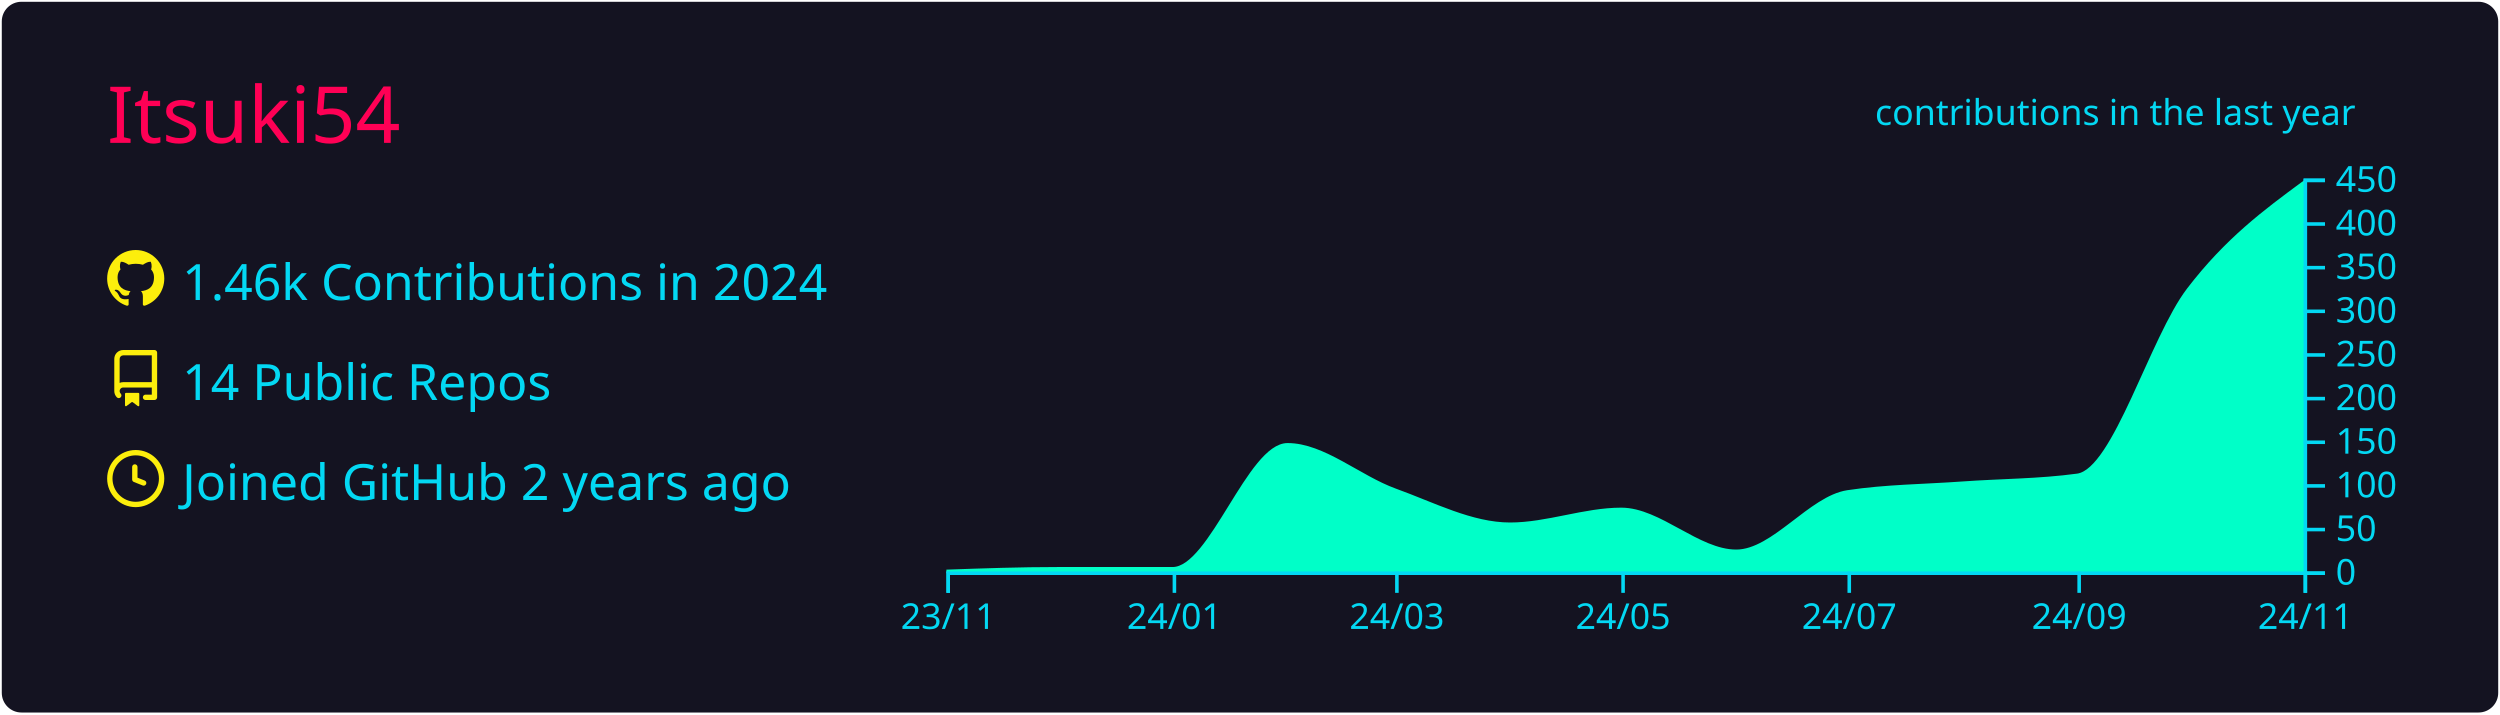
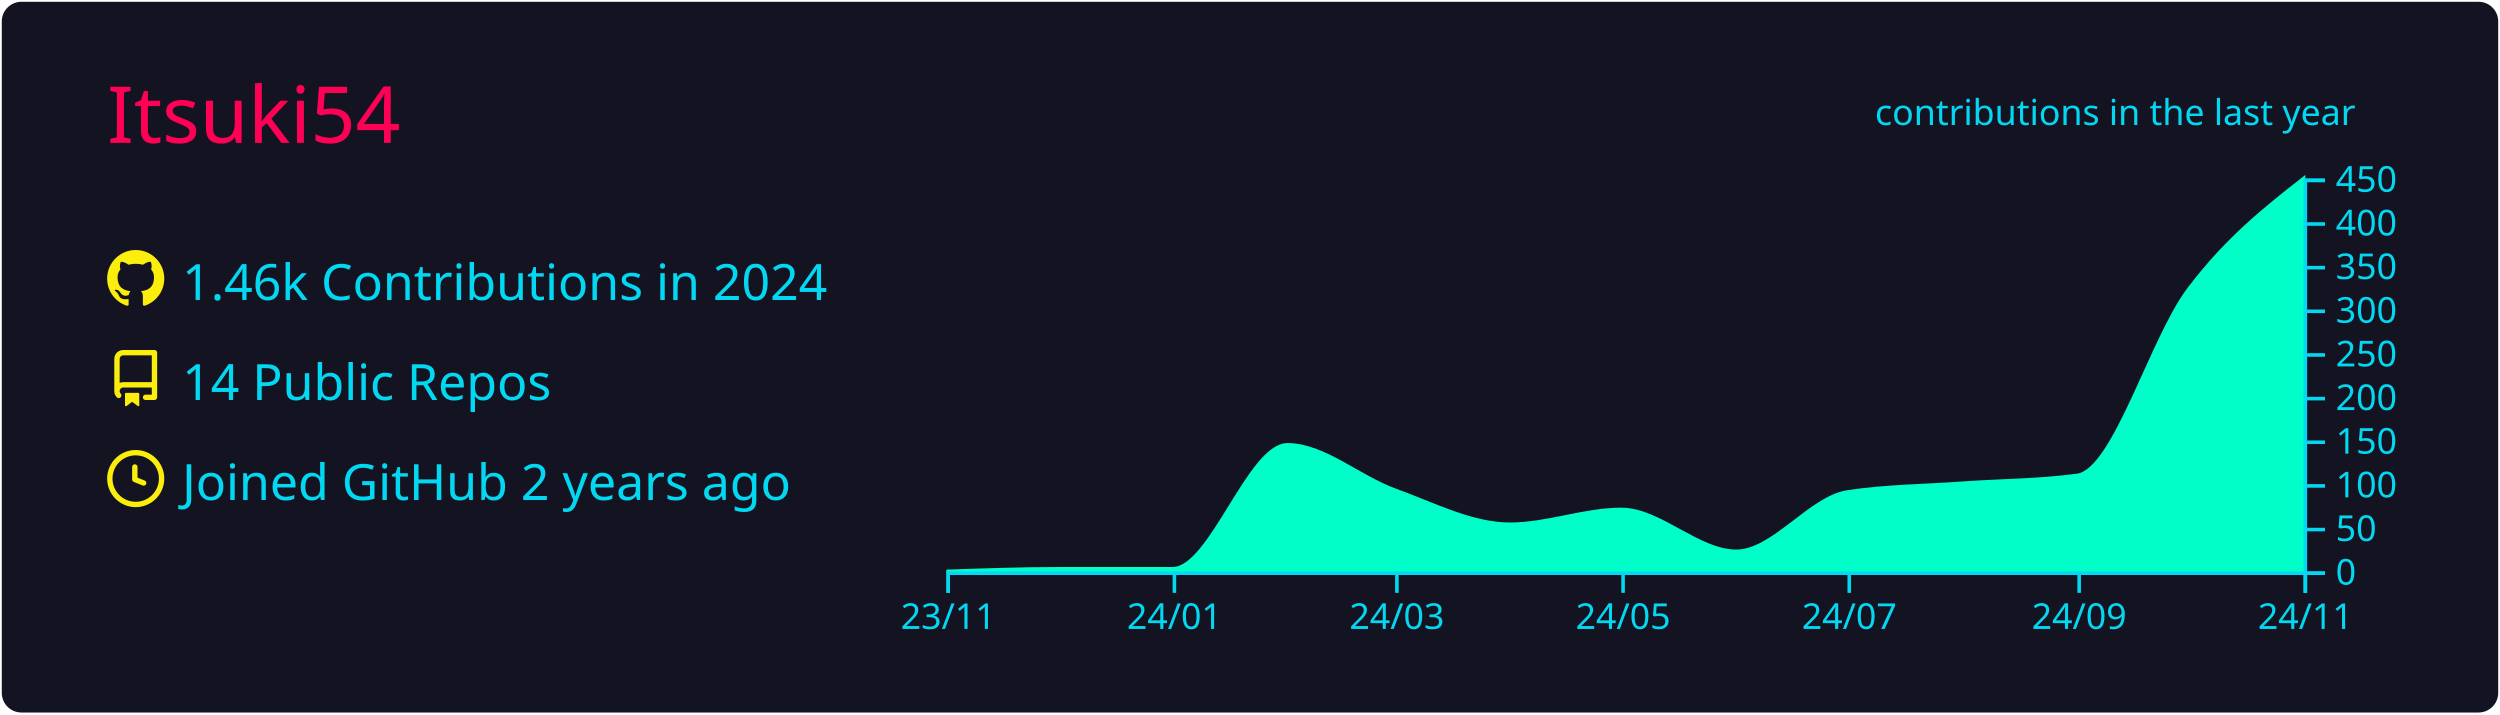
<svg xmlns="http://www.w3.org/2000/svg" width="700" height="200" viewBox="0 0 700 200">
  <style>* {
          font-family: 'Segoe UI', Ubuntu, "Helvetica Neue", Sans-Serif
        }</style>
  <rect x="1" y="1" rx="5" ry="5" height="99%" width="99.714%" stroke="#141321" stroke-width="1" fill="#141321" stroke-opacity="1" />
  <text x="30" y="40" style="font-size: 22px; fill: #ff0055;">Itsuki54</text>
  <g transform="translate(0,40)">
    <g transform="translate(30,30)">
      <g transform="translate(0,0)" width="14" height="14" fill="#fcee0c">
        <path fill-rule="evenodd" d="M8 0C3.58 0 0 3.58 0 8c0 3.54 2.29 6.53 5.47 7.59.4.07.55-.17.55-.38 0-.19-.01-.82-.01-1.49-2.01.37-2.53-.49-2.69-.94-.09-.23-.48-.94-.82-1.13-.28-.15-.68-.52-.01-.53.63-.01 1.08.58 1.23.82.72 1.21 1.87.87 2.33.66.07-.52.28-.87.51-1.07-1.78-.2-3.64-.89-3.64-3.95 0-.87.31-1.59.82-2.15-.08-.2-.36-1.02.08-2.12 0 0 .67-.21 2.2.82.64-.18 1.32-.27 2-.27.68 0 1.36.09 2 .27 1.53-1.04 2.2-.82 2.2-.82.44 1.1.16 1.92.08 2.12.51.56.82 1.27.82 2.15 0 3.07-1.87 3.75-3.65 3.95.29.25.54.73.54 1.48 0 1.07-.01 1.93-.01 2.2 0 .21.15.46.55.38A8.013 8.013 0 0016 8c0-4.42-3.58-8-8-8z" />
      </g>
      <g transform="translate(0,28)" width="14" height="14" fill="#fcee0c">
        <path fill-rule="evenodd" d="M2 2.5A2.5 2.5 0 014.5 0h8.75a.75.75 0 01.75.75v12.5a.75.75 0 01-.75.75h-2.5a.75.75 0 110-1.5h1.75v-2h-8a1 1 0 00-.714 1.7.75.75 0 01-1.072 1.05A2.495 2.495 0 012 11.5v-9zm10.5-1V9h-8c-.356 0-.694.074-1 .208V2.5a1 1 0 011-1h8zM5 12.25v3.25a.25.25 0 00.4.2l1.45-1.087a.25.25 0 01.3 0L8.6 15.7a.25.25 0 00.4-.2v-3.25a.25.25 0 00-.25-.25h-3.5a.25.25 0 00-.25.25z" />
      </g>
      <g transform="translate(0,56)" width="14" height="14" fill="#fcee0c">
        <path fill-rule="evenodd" d="M1.5 8a6.5 6.5 0 1113 0 6.5 6.5 0 01-13 0zM8 0a8 8 0 100 16A8 8 0 008 0zm.5 4.75a.75.75 0 00-1.5 0v3.5a.75.75 0 00.471.696l2.5 1a.75.75 0 00.557-1.392L8.5 7.742V4.75z" />
      </g>
      <text x="21" y="14" style="fill: #03d8f3; font-size: 14px;">1.46k Contributions in 2024</text>
      <text x="21" y="42" style="fill: #03d8f3; font-size: 14px;">14 Public Repos</text>
      <text x="21" y="70" style="fill: #03d8f3; font-size: 14px;">Joined GitHub 2 years ago</text>
    </g>
    <g color="#00ffc8" transform="translate(295,10)">
-       <path transform="translate(-30,0)" stroke="#00ffc8" fill="#00ffc8" opacity="1" d="M0,110C10.383,109.633,20.765,109.267,31.148,109.267C41.876,109.267,52.605,109.267,63.333,109.267C74.062,109.267,84.791,74.556,95.519,74.556C105.556,74.556,115.592,83.641,125.628,87.267C136.357,91.143,147.086,96.8,157.814,96.8C168.197,96.8,178.579,92.644,188.962,92.644C199.69,92.644,210.419,104.378,221.148,104.378C231.53,104.378,241.913,89.333,252.295,87.756C263.024,86.126,273.752,86.085,284.481,85.311C295.209,84.537,305.938,84.578,316.667,83.111C327.049,81.692,337.432,44.596,347.814,31.044C358.543,17.042,369.271,9.132,380,1.222L380,110C369.271,110,358.543,110,347.814,110C337.432,110,327.049,110,316.667,110C305.938,110,295.209,110,284.481,110C273.752,110,263.024,110,252.295,110C241.913,110,231.53,110,221.148,110C210.419,110,199.69,110,188.962,110C178.579,110,168.197,110,157.814,110C147.086,110,136.357,110,125.628,110C115.592,110,105.556,110,95.519,110C84.791,110,74.062,110,63.333,110C52.605,110,41.876,110,31.148,110C20.765,110,10.383,110,0,110Z" />
+       <path transform="translate(-30,0)" stroke="#00ffc8" fill="#00ffc8" opacity="1" d="M0,110C10.383,109.633,20.765,109.267,31.148,109.267C41.876,109.267,52.605,109.267,63.333,109.267C74.062,109.267,84.791,74.556,95.519,74.556C105.556,74.556,115.592,83.641,125.628,87.267C136.357,91.143,147.086,96.8,157.814,96.8C168.197,96.8,178.579,92.644,188.962,92.644C199.69,92.644,210.419,104.378,221.148,104.378C231.53,104.378,241.913,89.333,252.295,87.756C263.024,86.126,273.752,86.085,284.481,85.311C295.209,84.537,305.938,84.578,316.667,83.111C327.049,81.692,337.432,44.79,347.814,31.044C358.543,16.841,369.271,8.421,380,0L380,110C369.271,110,358.543,110,347.814,110C337.432,110,327.049,110,316.667,110C305.938,110,295.209,110,284.481,110C273.752,110,263.024,110,252.295,110C241.913,110,231.53,110,221.148,110C210.419,110,199.69,110,188.962,110C178.579,110,168.197,110,157.814,110C147.086,110,136.357,110,125.628,110C115.592,110,105.556,110,95.519,110C84.791,110,74.062,110,63.333,110C52.605,110,41.876,110,31.148,110C20.765,110,10.383,110,0,110Z" />
      <g color="#03d8f3" transform="translate(-30,110)" fill="none" font-size="10" font-family="sans-serif" text-anchor="middle">
        <path class="domain" stroke="currentColor" d="M0.5,6V0.5H380.5V6" />
        <g class="tick" opacity="1" transform="translate(0.5,0)">
          <line stroke="currentColor" y2="6" />
          <text fill="currentColor" y="9" dy="0.71em">23/11</text>
        </g>
        <g class="tick" opacity="1" transform="translate(63.83333,0)">
          <line stroke="currentColor" y2="6" />
          <text fill="currentColor" y="9" dy="0.71em">24/01</text>
        </g>
        <g class="tick" opacity="1" transform="translate(126.1284,0)">
          <line stroke="currentColor" y2="6" />
          <text fill="currentColor" y="9" dy="0.71em">24/03</text>
        </g>
        <g class="tick" opacity="1" transform="translate(189.4617,0)">
          <line stroke="currentColor" y2="6" />
          <text fill="currentColor" y="9" dy="0.71em">24/05</text>
        </g>
        <g class="tick" opacity="1" transform="translate(252.7951,0)">
          <line stroke="currentColor" y2="6" />
          <text fill="currentColor" y="9" dy="0.71em">24/07</text>
        </g>
        <g class="tick" opacity="1" transform="translate(317.1667,0)">
          <line stroke="currentColor" y2="6" />
          <text fill="currentColor" y="9" dy="0.71em">24/09</text>
        </g>
        <g class="tick" opacity="1" transform="translate(380.5,0)">
          <line stroke="currentColor" y2="6" />
          <text fill="currentColor" y="9" dy="0.71em">24/11</text>
        </g>
      </g>
      <g color="#03d8f3" transform="translate(350,0)" fill="none" font-size="10" font-family="sans-serif" text-anchor="start">
        <path class="domain" stroke="currentColor" d="M6,110.5H0.5V0.5H6" />
        <g class="tick" opacity="1" transform="translate(0,110.5)">
          <line stroke="currentColor" x2="6" />
          <text fill="currentColor" x="9" dy="0.32em">0</text>
        </g>
        <g class="tick" opacity="1" transform="translate(0,98.27778)">
          <line stroke="currentColor" x2="6" />
          <text fill="currentColor" x="9" dy="0.32em">50</text>
        </g>
        <g class="tick" opacity="1" transform="translate(0,86.05556)">
          <line stroke="currentColor" x2="6" />
          <text fill="currentColor" x="9" dy="0.32em">100</text>
        </g>
        <g class="tick" opacity="1" transform="translate(0,73.83333)">
          <line stroke="currentColor" x2="6" />
          <text fill="currentColor" x="9" dy="0.32em">150</text>
        </g>
        <g class="tick" opacity="1" transform="translate(0,61.61111)">
          <line stroke="currentColor" x2="6" />
          <text fill="currentColor" x="9" dy="0.32em">200</text>
        </g>
        <g class="tick" opacity="1" transform="translate(0,49.38889)">
          <line stroke="currentColor" x2="6" />
          <text fill="currentColor" x="9" dy="0.32em">250</text>
        </g>
        <g class="tick" opacity="1" transform="translate(0,37.16667)">
          <line stroke="currentColor" x2="6" />
          <text fill="currentColor" x="9" dy="0.32em">300</text>
        </g>
        <g class="tick" opacity="1" transform="translate(0,24.94444)">
          <line stroke="currentColor" x2="6" />
          <text fill="currentColor" x="9" dy="0.32em">350</text>
        </g>
        <g class="tick" opacity="1" transform="translate(0,12.72222)">
          <line stroke="currentColor" x2="6" />
          <text fill="currentColor" x="9" dy="0.32em">400</text>
        </g>
        <g class="tick" opacity="1" transform="translate(0,0.5)">
          <line stroke="currentColor" x2="6" />
          <text fill="currentColor" x="9" dy="0.32em">450</text>
        </g>
      </g>
      <g>
        <text y="-15" x="230" style="fill: #03d8f3; font-size: 10px;">contributions in the last year</text>
      </g>
    </g>
  </g>
</svg>
